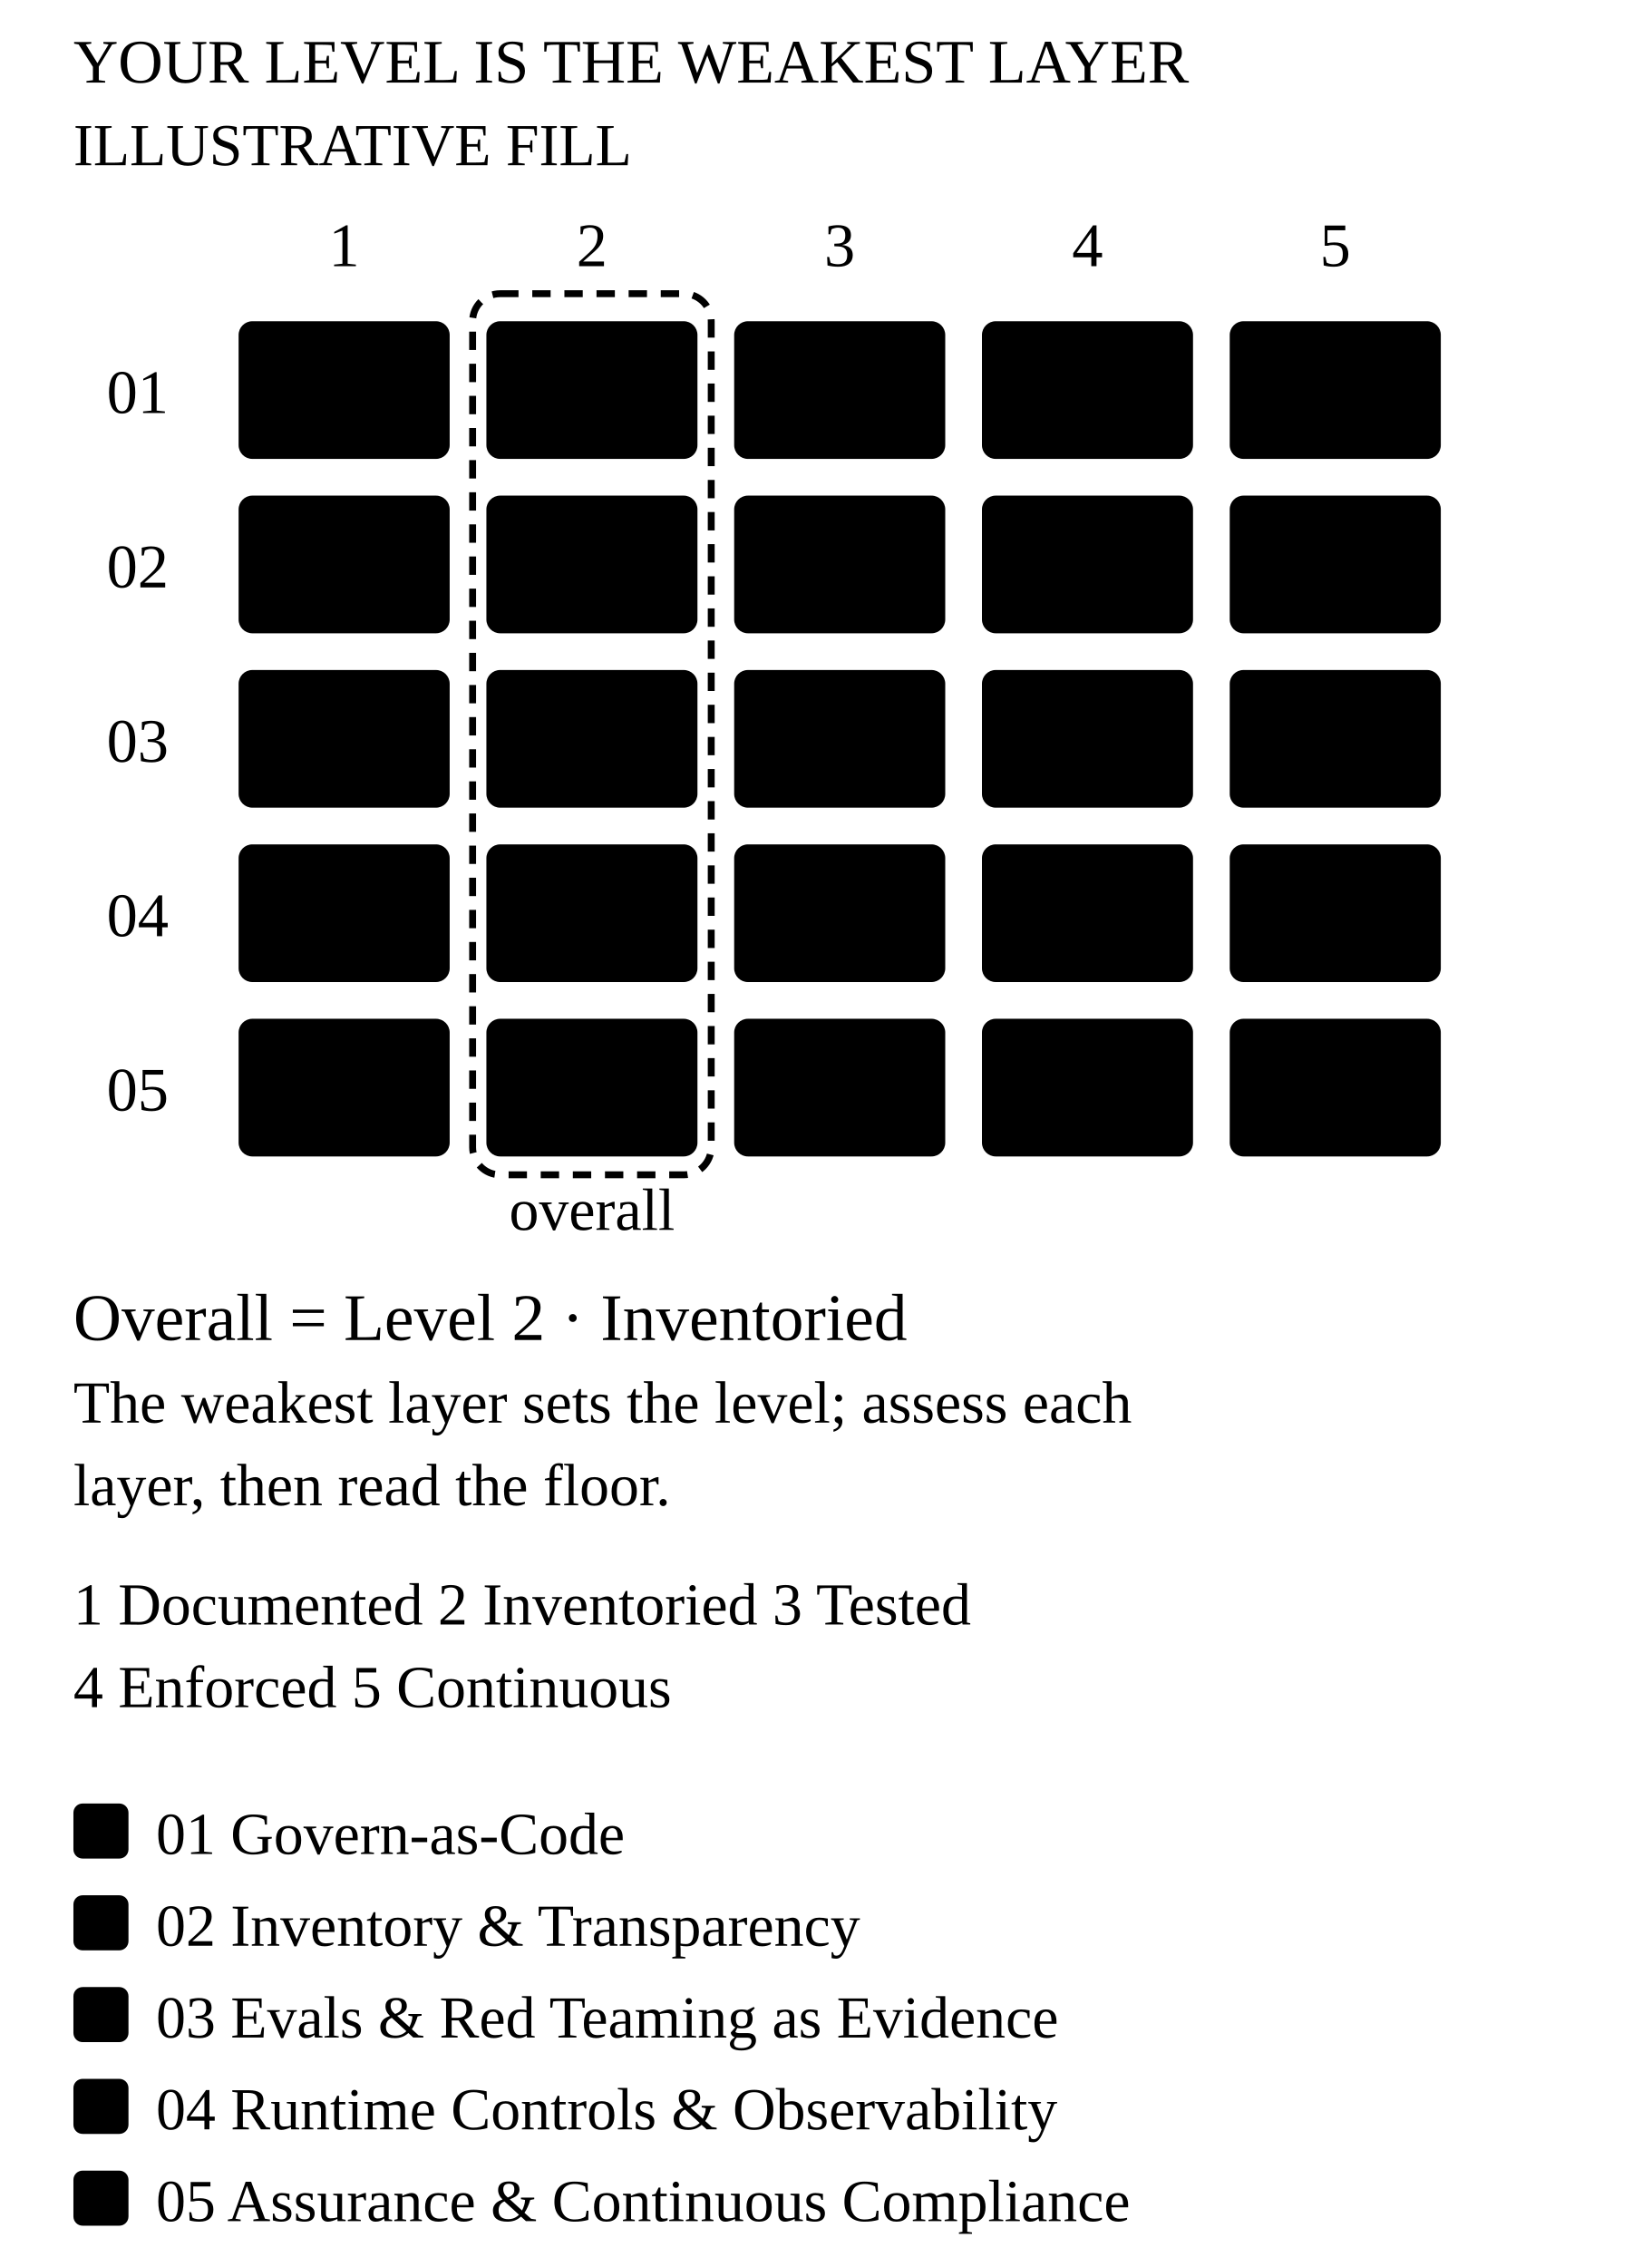
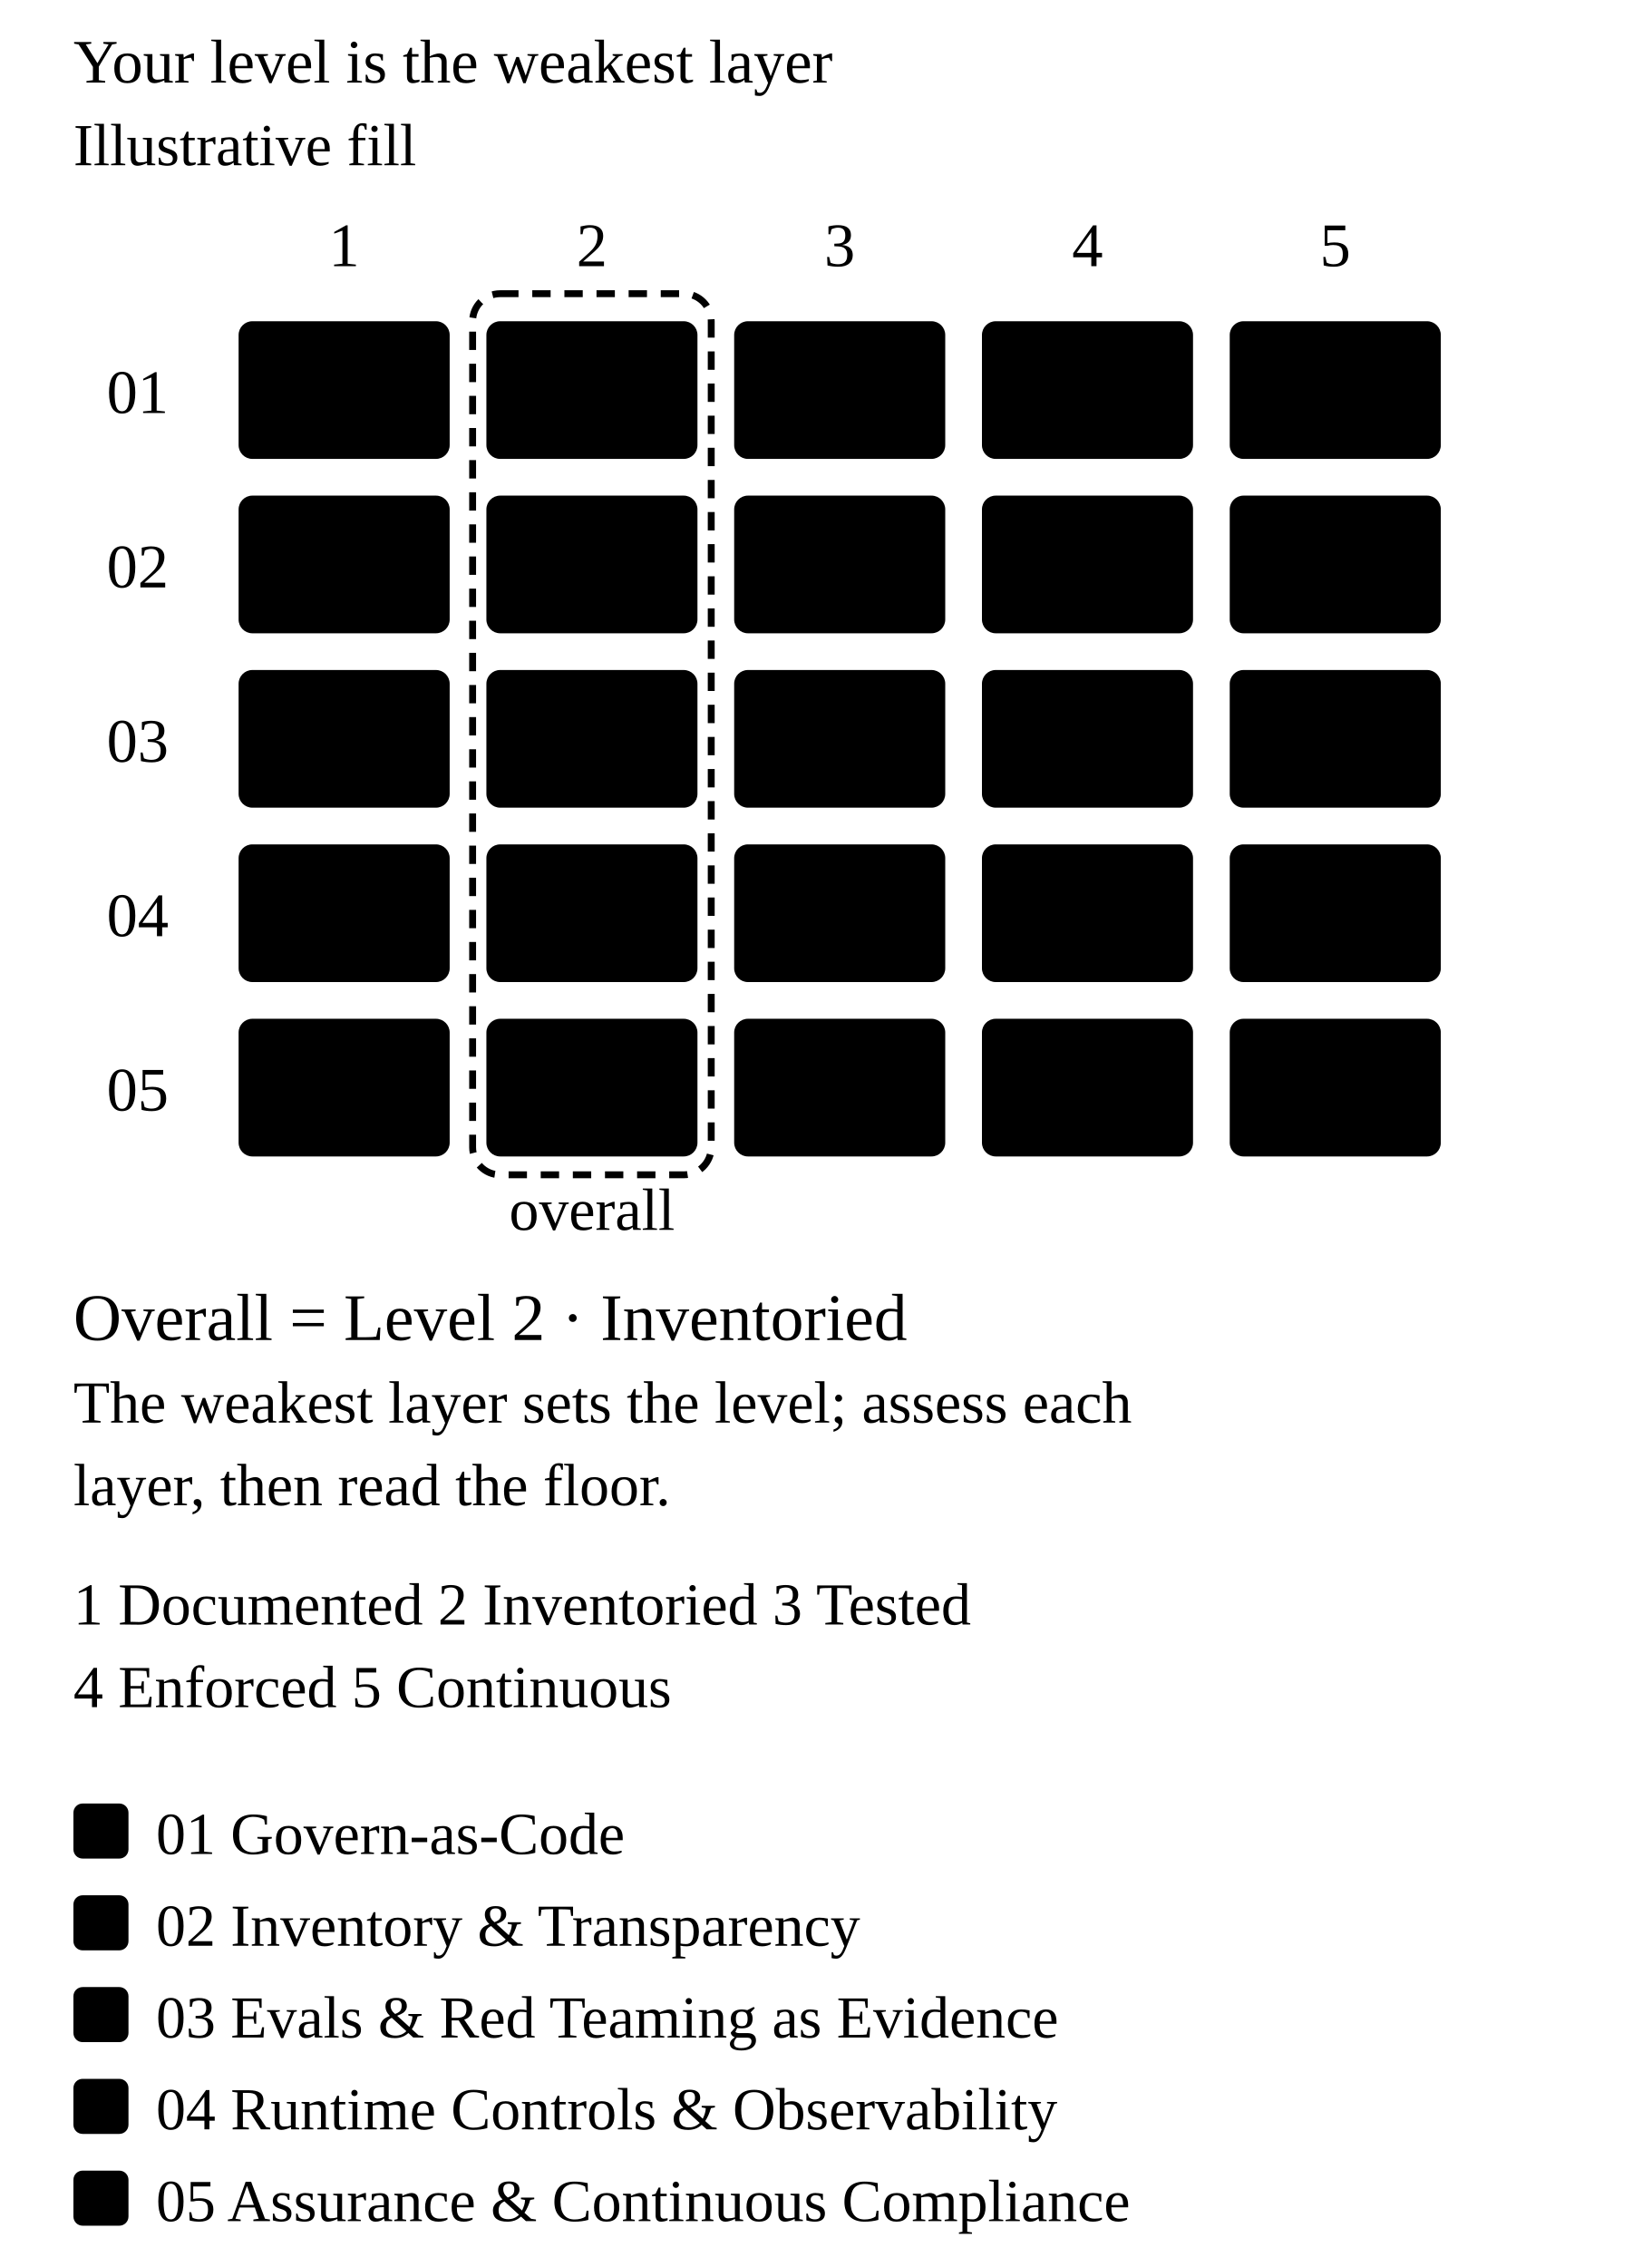
<svg xmlns="http://www.w3.org/2000/svg" viewBox="0 0 360 494" class="figc" role="img" aria-labelledby="fig-maturity-grid-t fig-maturity-grid-d">
-   <text class="mono muted" x="16" y="18" font-size="13.5">YOUR LEVEL IS THE WEAKEST LAYER</text>
-   <text class="mono muted" x="16" y="36" font-size="13">ILLUSTRATIVE FILL</text>
+   <text class="mono muted" x="16" y="18" font-size="13.5">Your level is the weakest layer</text>
+   <text class="mono muted" x="16" y="36" font-size="13">Illustrative fill</text>
  <rect x="103" y="64" width="52" height="192" rx="6" fill="none" stroke="currentColor" stroke-width="1.5" stroke-dasharray="4 3" />
  <text class="mono muted" x="75" y="58" font-size="13.5" text-anchor="middle">1</text>
  <text class="mono muted" x="129" y="58" font-size="13.5" text-anchor="middle">2</text>
  <text class="mono muted" x="183" y="58" font-size="13.5" text-anchor="middle">3</text>
  <text class="mono muted" x="237" y="58" font-size="13.5" text-anchor="middle">4</text>
  <text class="mono muted" x="291" y="58" font-size="13.5" text-anchor="middle">5</text>
  <text class="mono" x="129" y="268" font-size="13" text-anchor="middle">overall</text>
  <text class="mono" x="30" y="90" font-size="13.5" text-anchor="middle">01</text>
  <rect class="l1-bg cell" x="52" y="70" width="46" height="30" rx="3" />
  <rect class="l1-bg cell" x="106" y="70" width="46" height="30" rx="3" />
  <rect class="l1-bg cell" x="160" y="70" width="46" height="30" rx="3" />
  <rect class="l1-bg cell" x="214" y="70" width="46" height="30" rx="3" />
  <rect class="l1-st" x="214" y="70" width="46" height="30" rx="3" fill="none" stroke-width="2" />
  <rect class="cell-empty cell" x="268" y="70" width="46" height="30" rx="3" />
  <text class="mono" x="30" y="128" font-size="13.5" text-anchor="middle">02</text>
  <rect class="l2-bg cell" x="52" y="108" width="46" height="30" rx="3" />
  <rect class="l2-bg cell" x="106" y="108" width="46" height="30" rx="3" />
  <rect class="l2-bg cell" x="160" y="108" width="46" height="30" rx="3" />
  <rect class="l2-bg cell" x="214" y="108" width="46" height="30" rx="3" />
  <rect class="l2-st" x="214" y="108" width="46" height="30" rx="3" fill="none" stroke-width="2" />
  <rect class="cell-empty cell" x="268" y="108" width="46" height="30" rx="3" />
  <text class="mono" x="30" y="166" font-size="13.5" text-anchor="middle">03</text>
  <rect class="l3-bg cell" x="52" y="146" width="46" height="30" rx="3" />
  <rect class="l3-bg cell" x="106" y="146" width="46" height="30" rx="3" />
  <rect class="l3-st" x="106" y="146" width="46" height="30" rx="3" fill="none" stroke-width="2" />
  <rect class="cell-empty cell" x="160" y="146" width="46" height="30" rx="3" />
  <rect class="cell-empty cell" x="214" y="146" width="46" height="30" rx="3" />
  <rect class="cell-empty cell" x="268" y="146" width="46" height="30" rx="3" />
  <text class="mono" x="30" y="204" font-size="13.5" text-anchor="middle">04</text>
  <rect class="l4-bg cell" x="52" y="184" width="46" height="30" rx="3" />
  <rect class="l4-bg cell" x="106" y="184" width="46" height="30" rx="3" />
  <rect class="l4-bg cell" x="160" y="184" width="46" height="30" rx="3" />
  <rect class="l4-bg cell" x="214" y="184" width="46" height="30" rx="3" />
  <rect class="l4-st" x="214" y="184" width="46" height="30" rx="3" fill="none" stroke-width="2" />
  <rect class="cell-empty cell" x="268" y="184" width="46" height="30" rx="3" />
  <text class="mono" x="30" y="242" font-size="13.5" text-anchor="middle">05</text>
  <rect class="l5-bg cell" x="52" y="222" width="46" height="30" rx="3" />
  <rect class="l5-bg cell" x="106" y="222" width="46" height="30" rx="3" />
  <rect class="l5-bg cell" x="160" y="222" width="46" height="30" rx="3" />
  <rect class="l5-st" x="160" y="222" width="46" height="30" rx="3" fill="none" stroke-width="2" />
  <rect class="cell-empty cell" x="214" y="222" width="46" height="30" rx="3" />
  <rect class="cell-empty cell" x="268" y="222" width="46" height="30" rx="3" />
  <text class="disp" x="16" y="292" font-size="14.5">Overall = Level 2 · Inventoried</text>
  <text class="ink2" x="16" y="310" font-size="13">The weakest layer sets the level; assess each</text>
  <text class="ink2" x="16" y="328" font-size="13">layer, then read the floor.</text>
  <text class="mono muted" x="16" y="354" font-size="13">1 Documented   2 Inventoried   3 Tested</text>
  <text class="mono muted" x="16" y="372" font-size="13">4 Enforced   5 Continuous</text>
  <rect class="l1-bg" x="16" y="393" width="12" height="12" rx="2" />
  <text class="ink2 mono" x="34" y="404" font-size="13">01 Govern-as-Code</text>
  <rect class="l2-bg" x="16" y="413" width="12" height="12" rx="2" />
  <text class="ink2 mono" x="34" y="424" font-size="13">02 Inventory &amp; Transparency</text>
  <rect class="l3-bg" x="16" y="433" width="12" height="12" rx="2" />
  <text class="ink2 mono" x="34" y="444" font-size="13">03 Evals &amp; Red Teaming as Evidence</text>
  <rect class="l4-bg" x="16" y="453" width="12" height="12" rx="2" />
  <text class="ink2 mono" x="34" y="464" font-size="13">04 Runtime Controls &amp; Observability</text>
  <rect class="l5-bg" x="16" y="473" width="12" height="12" rx="2" />
  <text class="ink2 mono" x="34" y="484" font-size="13">05 Assurance &amp; Continuous Compliance</text>
</svg>
